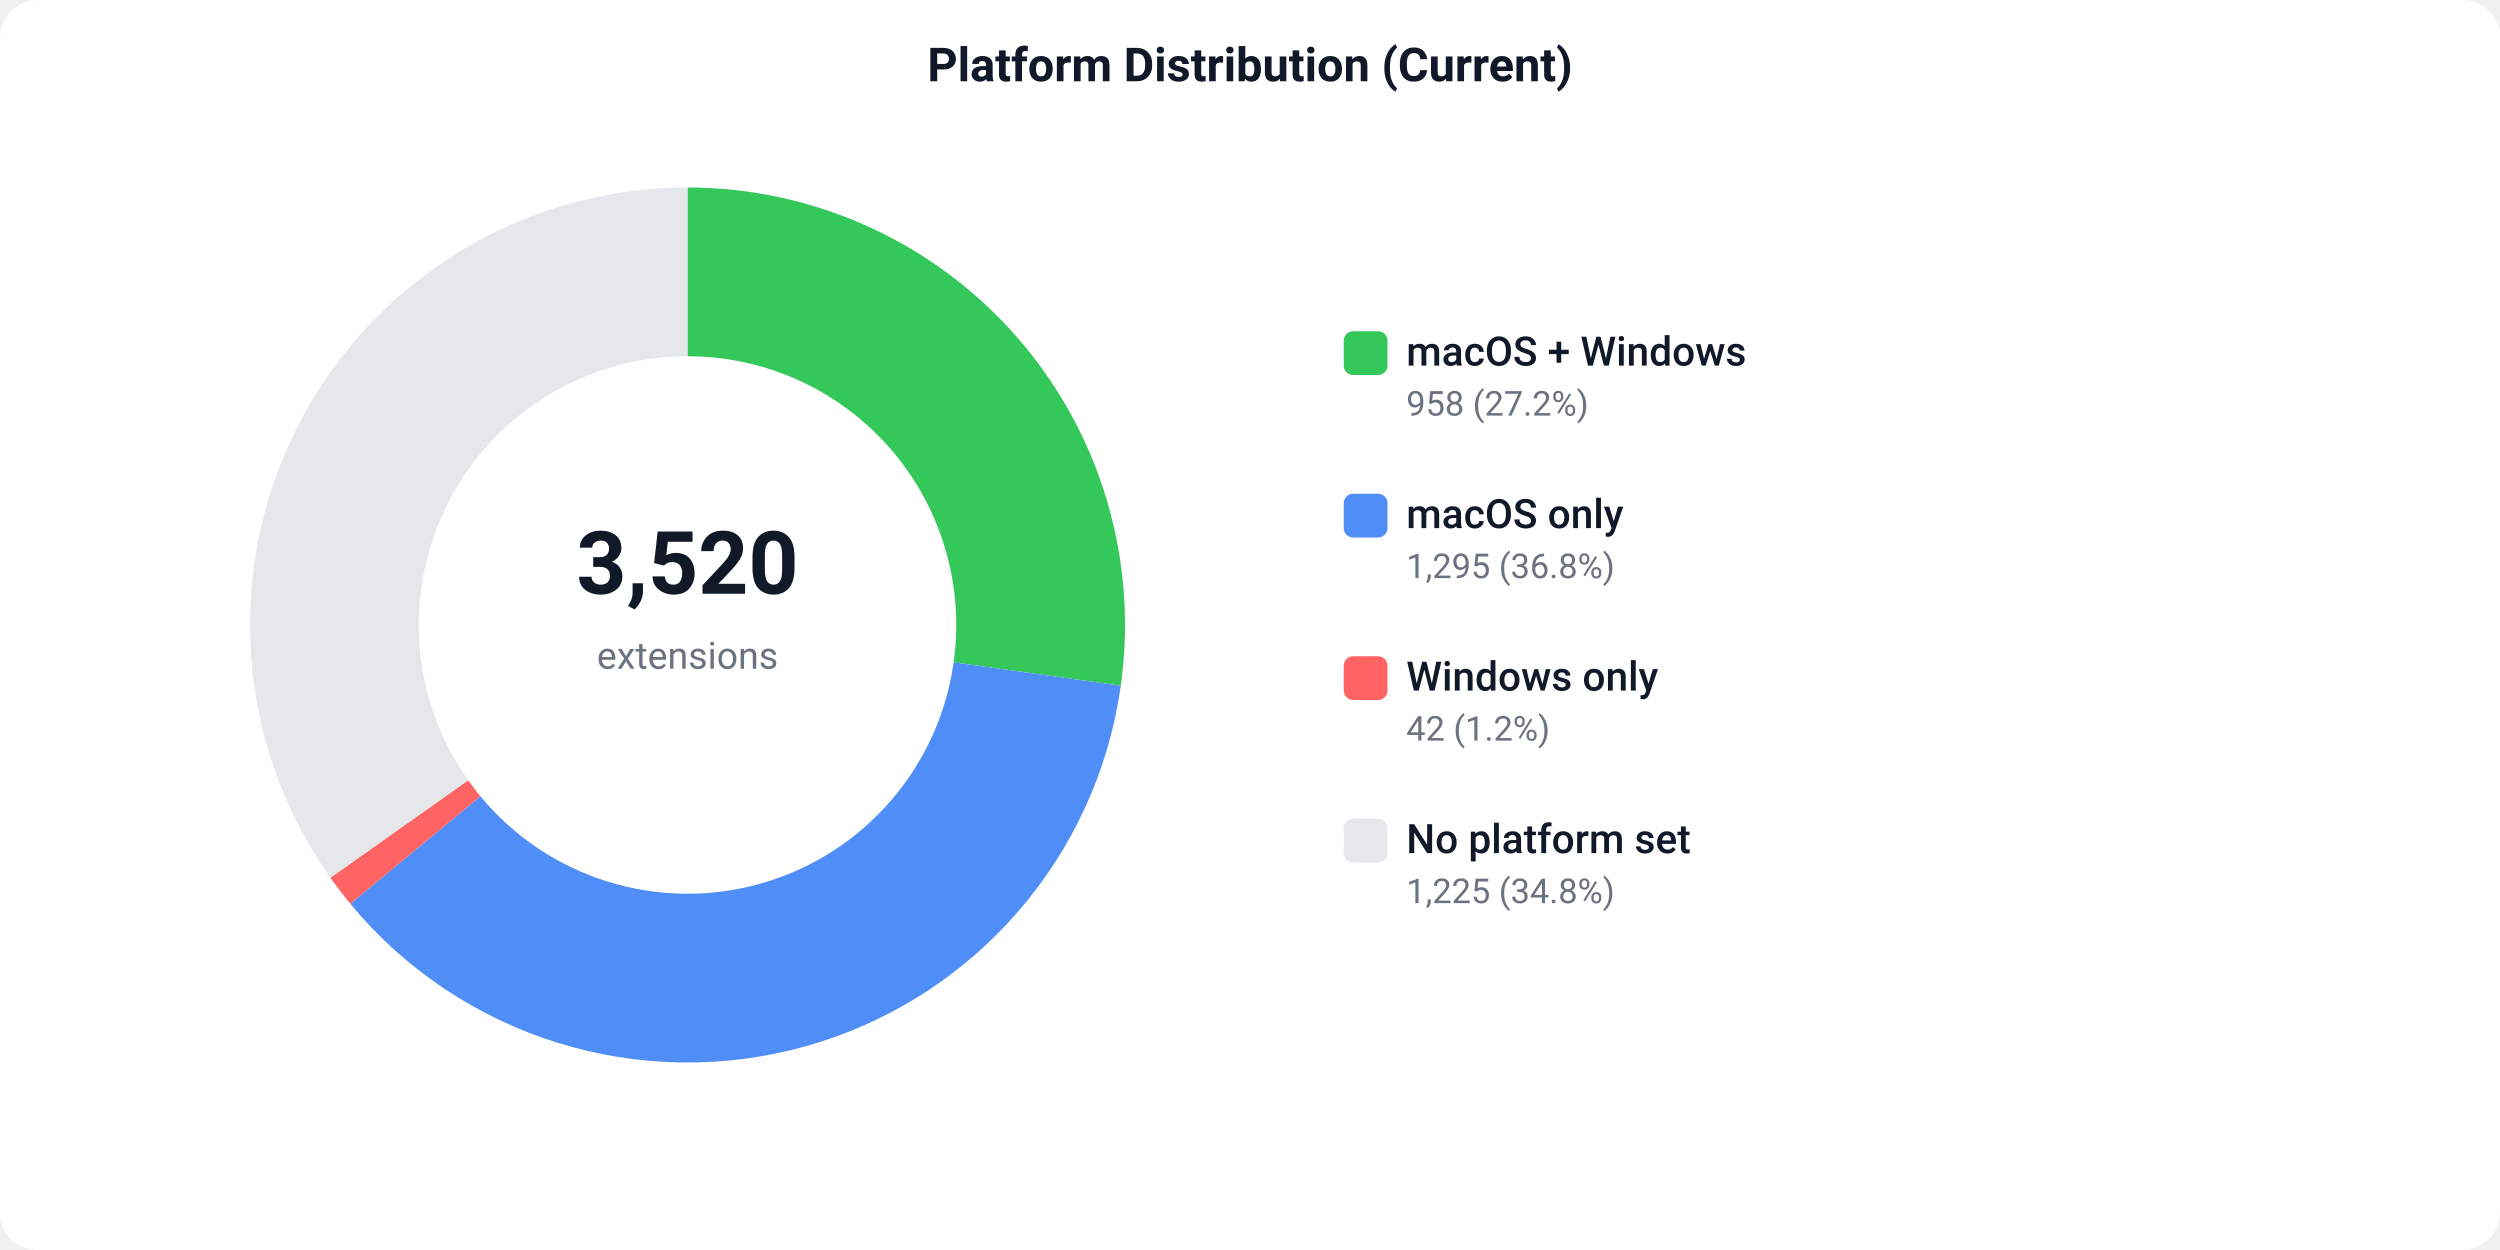
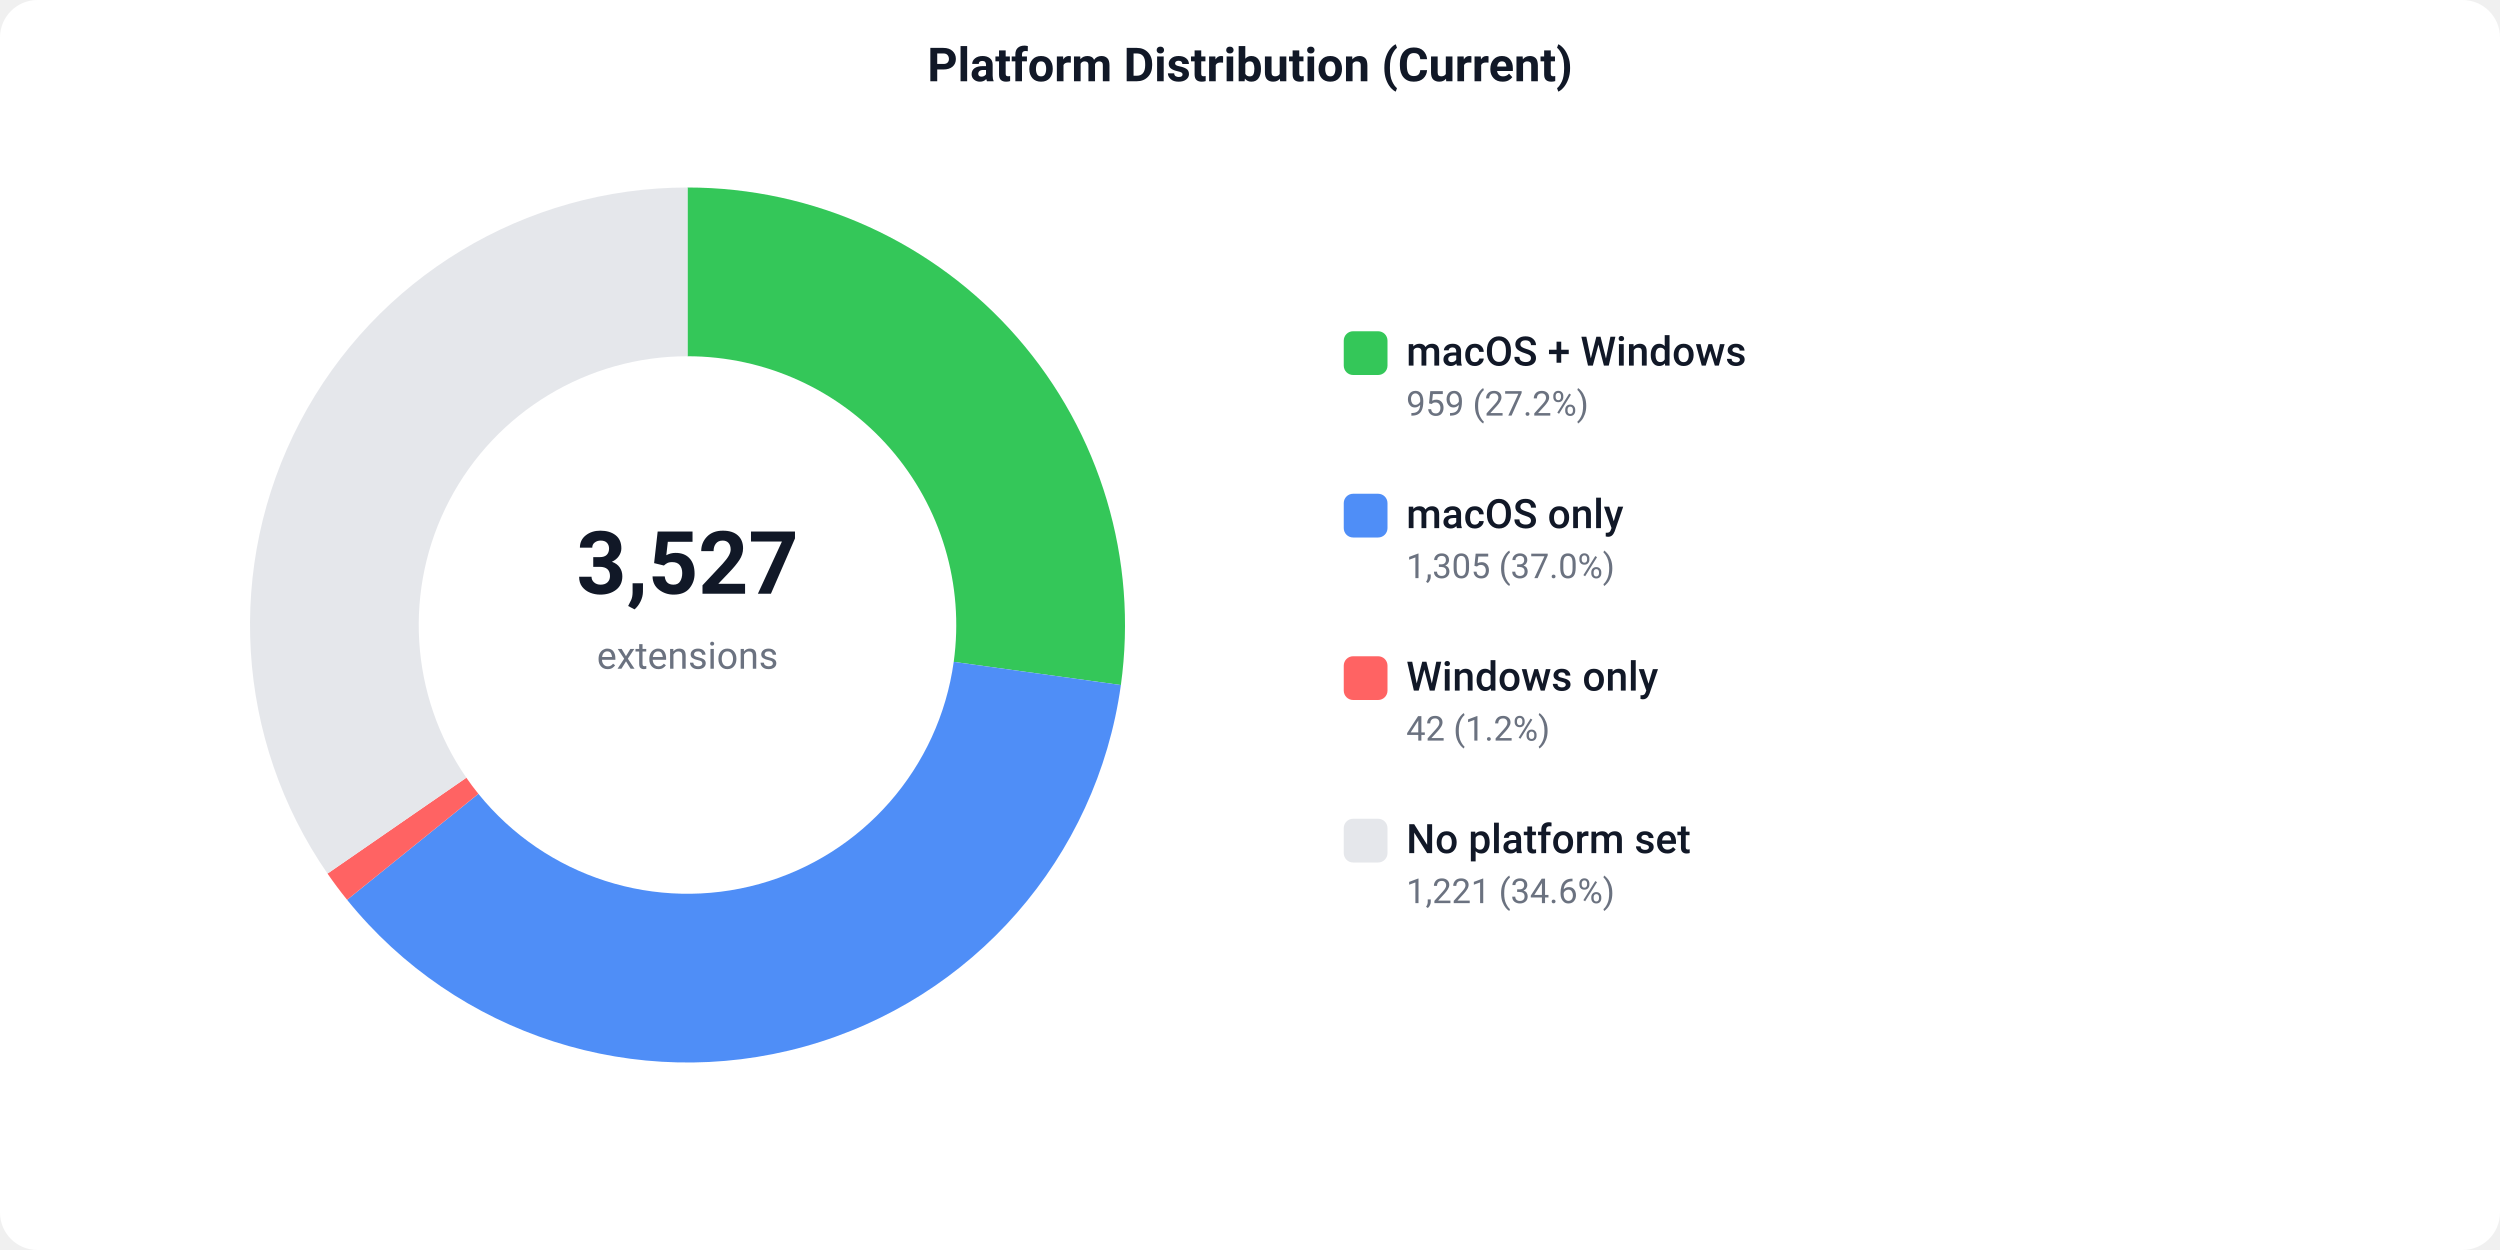
<svg xmlns="http://www.w3.org/2000/svg" width="800" height="400" viewBox="0 0 800 400">
  <defs>
    <style>text { font-family: -apple-system, BlinkMacSystemFont, 'Segoe UI', Roboto, sans-serif; }</style>
  </defs>
  <rect width="800" height="400" fill="#ffffff" rx="12" />
  <text x="400" y="26" text-anchor="middle" font-size="15" font-weight="600" fill="#111827">Platform Distribution (Current)</text>
-   <path d="M 220.00 60.00 A 140 140 0 0 1 358.65 219.43 L 305.17 211.94 A 86 86 0 0 0 220.00 114.00 Z" fill="#34C759" />
-   <path d="M 358.65 219.43 A 140 140 0 0 1 112.10 289.20 L 153.72 254.79 A 86 86 0 0 0 305.17 211.94 Z" fill="#4F8EF7" />
-   <path d="M 112.10 289.20 A 140 140 0 0 1 105.72 280.87 L 149.80 249.68 A 86 86 0 0 0 153.72 254.79 Z" fill="#FF6363" />
-   <path d="M 105.72 280.87 A 140 140 0 0 1 220.00 60.00 L 220.00 114.00 A 86 86 0 0 0 149.80 249.68 Z" fill="#e5e7eb" />
-   <text x="220" y="190" text-anchor="middle" font-size="28" font-weight="700" fill="#111827">3,520</text>
+   <path d="M 220.00 60.00 A 140 140 0 0 1 358.68 219.21 L 305.19 211.80 A 86 86 0 0 0 220.00 114.00 Z" fill="#34C759" />
+   <path d="M 358.68 219.21 A 140 140 0 0 1 111.07 287.94 L 153.08 254.02 A 86 86 0 0 0 305.19 211.80 Z" fill="#4F8EF7" />
+   <path d="M 111.07 287.94 A 140 140 0 0 1 104.80 279.55 L 149.23 248.87 A 86 86 0 0 0 153.08 254.02 Z" fill="#FF6363" />
+   <path d="M 104.80 279.55 A 140 140 0 0 1 220.00 60.00 L 220.00 114.00 A 86 86 0 0 0 149.23 248.87 Z" fill="#e5e7eb" />
+   <text x="220" y="190" text-anchor="middle" font-size="28" font-weight="700" fill="#111827">3,527</text>
  <text x="220" y="214" text-anchor="middle" font-size="12" fill="#6b7280">extensions</text>
  <rect x="430" y="106" width="14" height="14" fill="#34C759" rx="3" />
  <text x="450" y="117" font-size="13" font-weight="500" fill="#111827">macOS + Windows</text>
-   <text x="450" y="133" font-size="11" fill="#6b7280">958 (27.2%)</text>
+   <text x="450" y="133" font-size="11" fill="#6b7280">959 (27.2%)</text>
  <rect x="430" y="158" width="14" height="14" fill="#4F8EF7" rx="3" />
  <text x="450" y="169" font-size="13" font-weight="500" fill="#111827">macOS only</text>
-   <text x="450" y="185" font-size="11" fill="#6b7280">1,295 (36.8%)</text>
+   <text x="450" y="185" font-size="11" fill="#6b7280">1,305 (37.0%)</text>
  <rect x="430" y="210" width="14" height="14" fill="#FF6363" rx="3" />
  <text x="450" y="221" font-size="13" font-weight="500" fill="#111827">Windows only</text>
  <text x="450" y="237" font-size="11" fill="#6b7280">42 (1.2%)</text>
  <rect x="430" y="262" width="14" height="14" fill="#e5e7eb" rx="3" />
  <text x="450" y="273" font-size="13" font-weight="500" fill="#111827">No platform set</text>
-   <text x="450" y="289" font-size="11" fill="#6b7280">1,225 (34.8%)</text>
+   <text x="450" y="289" font-size="11" fill="#6b7280">1,221 (34.6%)</text>
</svg>
